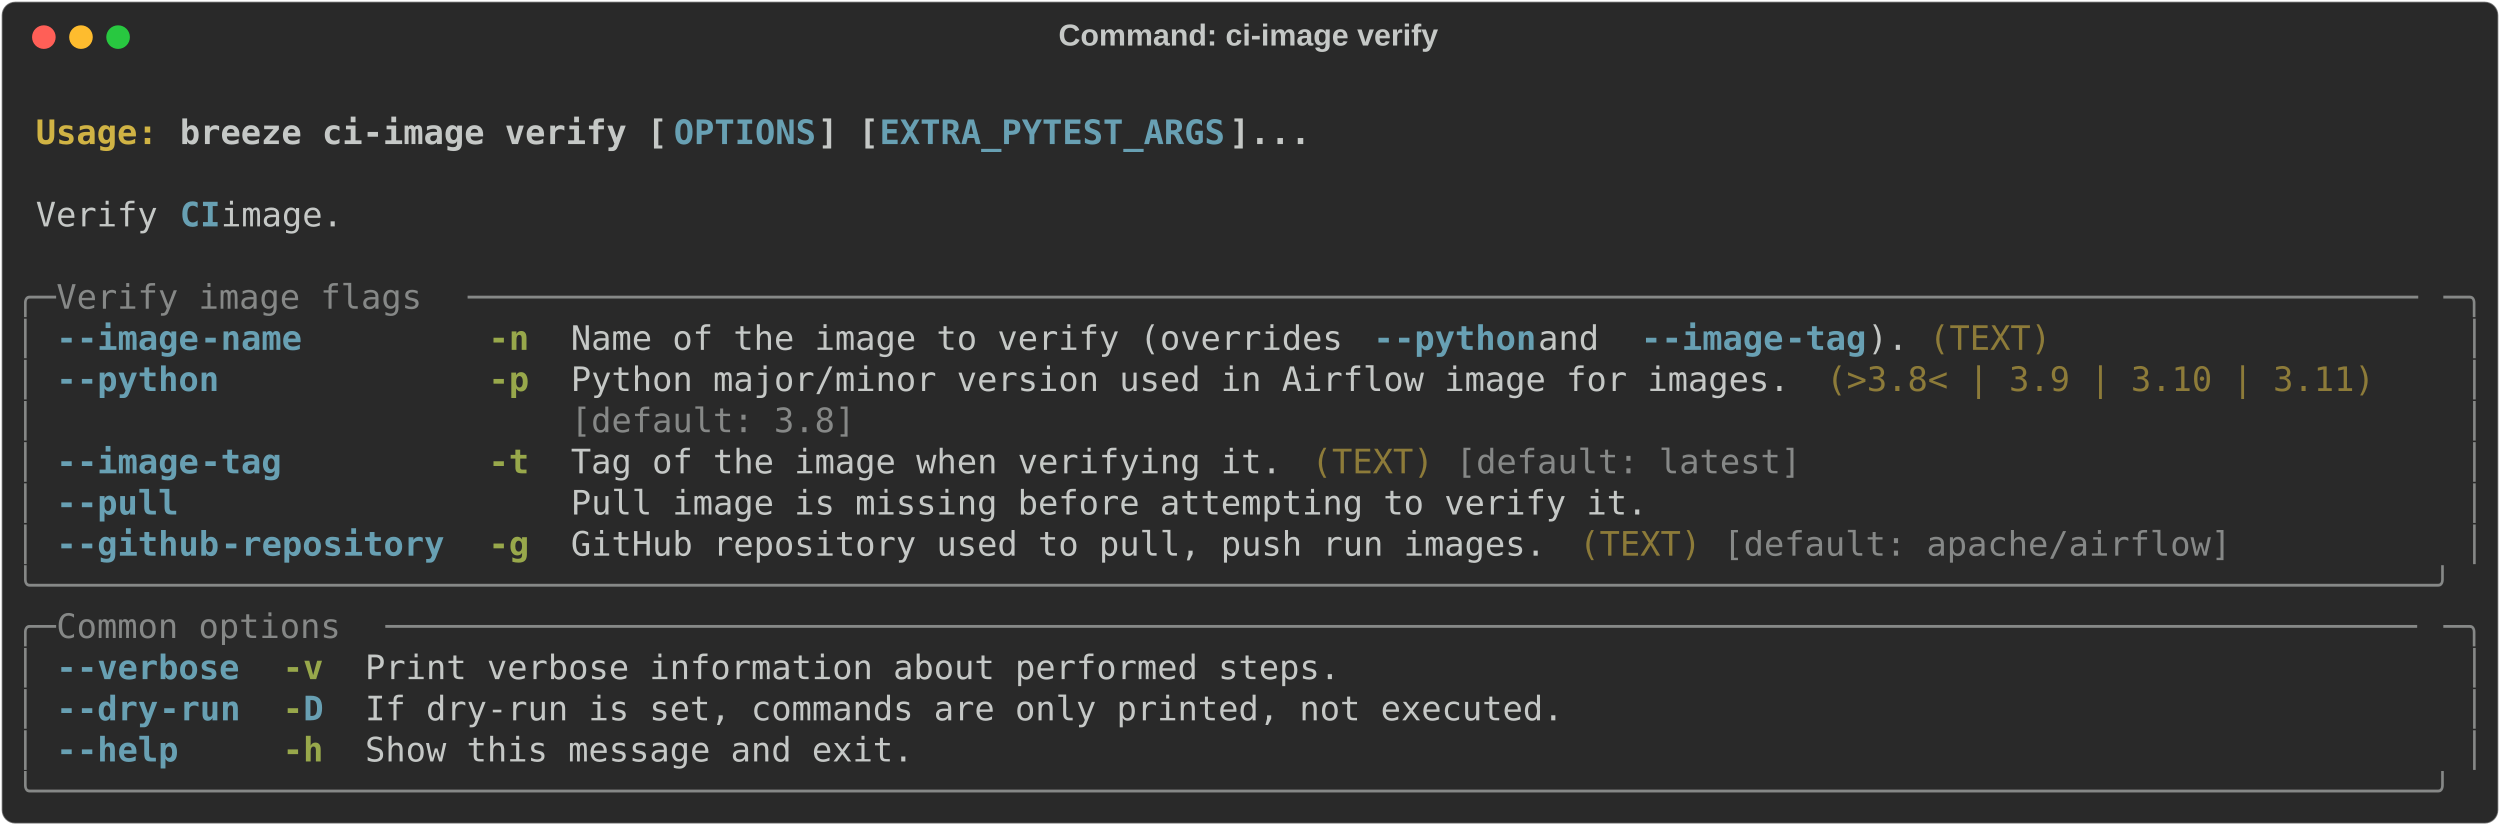
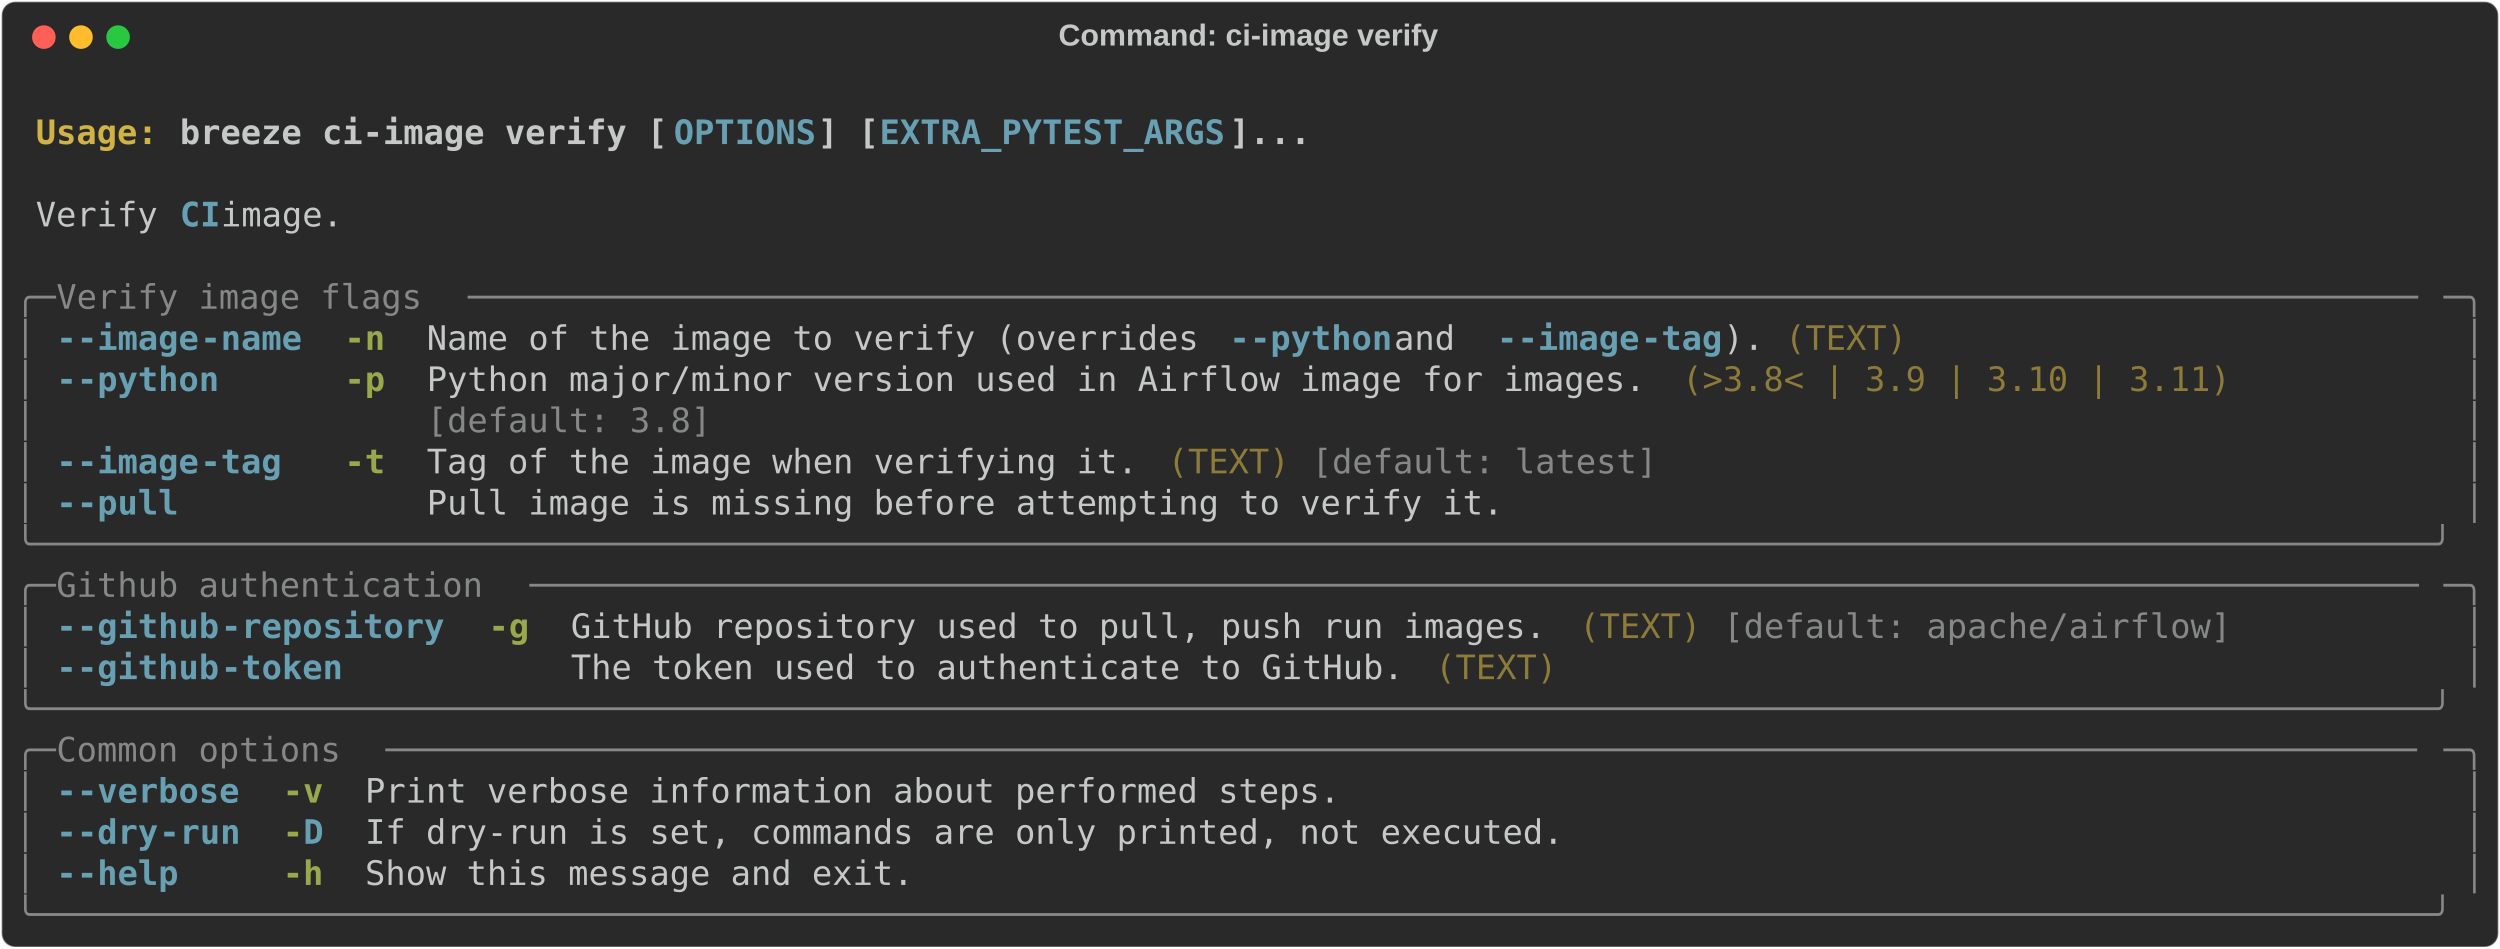
- <svg xmlns="http://www.w3.org/2000/svg" class="rich-terminal" viewBox="0 0 1482 489.2">
+ <svg xmlns="http://www.w3.org/2000/svg" class="rich-terminal" viewBox="0 0 1482 562.4">
  <style>

    @font-face {
        font-family: "Fira Code";
        src: local("FiraCode-Regular"),
                url("https://cdnjs.cloudflare.com/ajax/libs/firacode/6.2.0/woff2/FiraCode-Regular.woff2") format("woff2"),
                url("https://cdnjs.cloudflare.com/ajax/libs/firacode/6.2.0/woff/FiraCode-Regular.woff") format("woff");
        font-style: normal;
        font-weight: 400;
    }
    @font-face {
        font-family: "Fira Code";
        src: local("FiraCode-Bold"),
                url("https://cdnjs.cloudflare.com/ajax/libs/firacode/6.2.0/woff2/FiraCode-Bold.woff2") format("woff2"),
                url("https://cdnjs.cloudflare.com/ajax/libs/firacode/6.2.0/woff/FiraCode-Bold.woff") format("woff");
        font-style: bold;
        font-weight: 700;
    }

    .breeze-ci-image-verify-matrix {
        font-family: Fira Code, monospace;
        font-size: 20px;
        line-height: 24.4px;
        font-variant-east-asian: full-width;
    }

    .breeze-ci-image-verify-title {
        font-size: 18px;
        font-weight: bold;
        font-family: arial;
    }

    .breeze-ci-image-verify-r1 { fill: #c5c8c6;font-weight: bold }
.breeze-ci-image-verify-r2 { fill: #c5c8c6 }
.breeze-ci-image-verify-r3 { fill: #d0b344;font-weight: bold }
.breeze-ci-image-verify-r4 { fill: #68a0b3;font-weight: bold }
.breeze-ci-image-verify-r5 { fill: #868887 }
.breeze-ci-image-verify-r6 { fill: #98a84b;font-weight: bold }
.breeze-ci-image-verify-r7 { fill: #8d7b39 }
    </style>
  <defs>
    <clipPath id="breeze-ci-image-verify-clip-terminal">
-       <rect x="0" y="0" width="1463.0" height="438.2" />
+       <rect x="0" y="0" width="1463.0" height="511.4" />
    </clipPath>
    <clipPath id="breeze-ci-image-verify-line-0">
      <rect x="0" y="1.5" width="1464" height="24.65" />
    </clipPath>
    <clipPath id="breeze-ci-image-verify-line-1">
      <rect x="0" y="25.9" width="1464" height="24.65" />
    </clipPath>
    <clipPath id="breeze-ci-image-verify-line-2">
      <rect x="0" y="50.3" width="1464" height="24.65" />
    </clipPath>
    <clipPath id="breeze-ci-image-verify-line-3">
      <rect x="0" y="74.7" width="1464" height="24.65" />
    </clipPath>
    <clipPath id="breeze-ci-image-verify-line-4">
      <rect x="0" y="99.1" width="1464" height="24.65" />
    </clipPath>
    <clipPath id="breeze-ci-image-verify-line-5">
      <rect x="0" y="123.5" width="1464" height="24.65" />
    </clipPath>
    <clipPath id="breeze-ci-image-verify-line-6">
      <rect x="0" y="147.9" width="1464" height="24.65" />
    </clipPath>
    <clipPath id="breeze-ci-image-verify-line-7">
      <rect x="0" y="172.3" width="1464" height="24.65" />
    </clipPath>
    <clipPath id="breeze-ci-image-verify-line-8">
      <rect x="0" y="196.7" width="1464" height="24.65" />
    </clipPath>
    <clipPath id="breeze-ci-image-verify-line-9">
      <rect x="0" y="221.1" width="1464" height="24.65" />
    </clipPath>
    <clipPath id="breeze-ci-image-verify-line-10">
      <rect x="0" y="245.5" width="1464" height="24.65" />
    </clipPath>
    <clipPath id="breeze-ci-image-verify-line-11">
      <rect x="0" y="269.9" width="1464" height="24.65" />
    </clipPath>
    <clipPath id="breeze-ci-image-verify-line-12">
      <rect x="0" y="294.3" width="1464" height="24.65" />
    </clipPath>
    <clipPath id="breeze-ci-image-verify-line-13">
      <rect x="0" y="318.7" width="1464" height="24.65" />
    </clipPath>
    <clipPath id="breeze-ci-image-verify-line-14">
      <rect x="0" y="343.1" width="1464" height="24.65" />
    </clipPath>
    <clipPath id="breeze-ci-image-verify-line-15">
      <rect x="0" y="367.5" width="1464" height="24.65" />
    </clipPath>
    <clipPath id="breeze-ci-image-verify-line-16">
      <rect x="0" y="391.9" width="1464" height="24.65" />
    </clipPath>
+     <clipPath id="breeze-ci-image-verify-line-17">
+       <rect x="0" y="416.3" width="1464" height="24.65" />
+     </clipPath>
+     <clipPath id="breeze-ci-image-verify-line-18">
+       <rect x="0" y="440.7" width="1464" height="24.65" />
+     </clipPath>
+     <clipPath id="breeze-ci-image-verify-line-19">
+       <rect x="0" y="465.1" width="1464" height="24.65" />
+     </clipPath>
  </defs>
-   <rect fill="#292929" stroke="rgba(255,255,255,0.35)" stroke-width="1" x="1" y="1" width="1480" height="487.2" rx="8" />
+   <rect fill="#292929" stroke="rgba(255,255,255,0.35)" stroke-width="1" x="1" y="1" width="1480" height="560.4" rx="8" />
  <text class="breeze-ci-image-verify-title" fill="#c5c8c6" text-anchor="middle" x="740" y="27">Command: ci-image verify</text>
  <g transform="translate(26,22)">
    <circle cx="0" cy="0" r="7" fill="#ff5f57" />
    <circle cx="22" cy="0" r="7" fill="#febc2e" />
    <circle cx="44" cy="0" r="7" fill="#28c840" />
  </g>
  <g transform="translate(9, 41)" clip-path="url(#breeze-ci-image-verify-clip-terminal)">
    <g class="breeze-ci-image-verify-matrix">
      <text class="breeze-ci-image-verify-r2" x="1464" y="20" textLength="12.2" clip-path="url(#breeze-ci-image-verify-line-0)">
</text>
      <text class="breeze-ci-image-verify-r3" x="12.2" y="44.4" textLength="85.4" clip-path="url(#breeze-ci-image-verify-line-1)">Usage: </text>
      <text class="breeze-ci-image-verify-r1" x="97.6" y="44.4" textLength="292.8" clip-path="url(#breeze-ci-image-verify-line-1)">breeze ci-image verify [</text>
      <text class="breeze-ci-image-verify-r4" x="390.4" y="44.4" textLength="85.4" clip-path="url(#breeze-ci-image-verify-line-1)">OPTIONS</text>
      <text class="breeze-ci-image-verify-r1" x="475.8" y="44.4" textLength="36.6" clip-path="url(#breeze-ci-image-verify-line-1)">] [</text>
      <text class="breeze-ci-image-verify-r4" x="512.4" y="44.4" textLength="207.4" clip-path="url(#breeze-ci-image-verify-line-1)">EXTRA_PYTEST_ARGS</text>
      <text class="breeze-ci-image-verify-r1" x="719.8" y="44.4" textLength="48.8" clip-path="url(#breeze-ci-image-verify-line-1)">]...</text>
      <text class="breeze-ci-image-verify-r2" x="1464" y="44.4" textLength="12.2" clip-path="url(#breeze-ci-image-verify-line-1)">
</text>
      <text class="breeze-ci-image-verify-r2" x="1464" y="68.8" textLength="12.2" clip-path="url(#breeze-ci-image-verify-line-2)">
</text>
      <text class="breeze-ci-image-verify-r2" x="12.2" y="93.2" textLength="85.4" clip-path="url(#breeze-ci-image-verify-line-3)">Verify </text>
      <text class="breeze-ci-image-verify-r4" x="97.6" y="93.2" textLength="24.4" clip-path="url(#breeze-ci-image-verify-line-3)">CI</text>
      <text class="breeze-ci-image-verify-r2" x="122" y="93.2" textLength="85.4" clip-path="url(#breeze-ci-image-verify-line-3)"> image.</text>
      <text class="breeze-ci-image-verify-r2" x="1464" y="93.2" textLength="12.2" clip-path="url(#breeze-ci-image-verify-line-3)">
</text>
      <text class="breeze-ci-image-verify-r2" x="1464" y="117.6" textLength="12.2" clip-path="url(#breeze-ci-image-verify-line-4)">
</text>
      <text class="breeze-ci-image-verify-r5" x="0" y="142" textLength="24.4" clip-path="url(#breeze-ci-image-verify-line-5)">╭─</text>
      <text class="breeze-ci-image-verify-r5" x="24.4" y="142" textLength="244" clip-path="url(#breeze-ci-image-verify-line-5)"> Verify image flags </text>
      <text class="breeze-ci-image-verify-r5" x="268.4" y="142" textLength="1171.2" clip-path="url(#breeze-ci-image-verify-line-5)">────────────────────────────────────────────────────────────────────────────────────────────────</text>
      <text class="breeze-ci-image-verify-r5" x="1439.6" y="142" textLength="24.4" clip-path="url(#breeze-ci-image-verify-line-5)">─╮</text>
      <text class="breeze-ci-image-verify-r2" x="1464" y="142" textLength="12.2" clip-path="url(#breeze-ci-image-verify-line-5)">
</text>
      <text class="breeze-ci-image-verify-r5" x="0" y="166.4" textLength="12.2" clip-path="url(#breeze-ci-image-verify-line-6)">│</text>
      <text class="breeze-ci-image-verify-r4" x="24.4" y="166.4" textLength="12.2" clip-path="url(#breeze-ci-image-verify-line-6)">-</text>
      <text class="breeze-ci-image-verify-r4" x="36.6" y="166.4" textLength="73.2" clip-path="url(#breeze-ci-image-verify-line-6)">-image</text>
      <text class="breeze-ci-image-verify-r4" x="109.8" y="166.4" textLength="61" clip-path="url(#breeze-ci-image-verify-line-6)">-name</text>
-       <text class="breeze-ci-image-verify-r6" x="280.6" y="166.4" textLength="24.4" clip-path="url(#breeze-ci-image-verify-line-6)">-n</text>
-       <text class="breeze-ci-image-verify-r2" x="329.4" y="166.4" textLength="475.8" clip-path="url(#breeze-ci-image-verify-line-6)">Name of the image to verify (overrides </text>
-       <text class="breeze-ci-image-verify-r4" x="805.2" y="166.4" textLength="12.2" clip-path="url(#breeze-ci-image-verify-line-6)">-</text>
-       <text class="breeze-ci-image-verify-r4" x="817.4" y="166.4" textLength="85.4" clip-path="url(#breeze-ci-image-verify-line-6)">-python</text>
-       <text class="breeze-ci-image-verify-r2" x="902.8" y="166.4" textLength="61" clip-path="url(#breeze-ci-image-verify-line-6)"> and </text>
-       <text class="breeze-ci-image-verify-r4" x="963.8" y="166.4" textLength="12.2" clip-path="url(#breeze-ci-image-verify-line-6)">-</text>
-       <text class="breeze-ci-image-verify-r4" x="976" y="166.4" textLength="73.2" clip-path="url(#breeze-ci-image-verify-line-6)">-image</text>
-       <text class="breeze-ci-image-verify-r4" x="1049.2" y="166.4" textLength="48.8" clip-path="url(#breeze-ci-image-verify-line-6)">-tag</text>
-       <text class="breeze-ci-image-verify-r2" x="1098" y="166.4" textLength="24.4" clip-path="url(#breeze-ci-image-verify-line-6)">).</text>
-       <text class="breeze-ci-image-verify-r7" x="1134.6" y="166.4" textLength="73.2" clip-path="url(#breeze-ci-image-verify-line-6)">(TEXT)</text>
+       <text class="breeze-ci-image-verify-r6" x="195.2" y="166.4" textLength="24.4" clip-path="url(#breeze-ci-image-verify-line-6)">-n</text>
+       <text class="breeze-ci-image-verify-r2" x="244" y="166.4" textLength="475.8" clip-path="url(#breeze-ci-image-verify-line-6)">Name of the image to verify (overrides </text>
+       <text class="breeze-ci-image-verify-r4" x="719.8" y="166.4" textLength="12.2" clip-path="url(#breeze-ci-image-verify-line-6)">-</text>
+       <text class="breeze-ci-image-verify-r4" x="732" y="166.4" textLength="85.4" clip-path="url(#breeze-ci-image-verify-line-6)">-python</text>
+       <text class="breeze-ci-image-verify-r2" x="817.4" y="166.4" textLength="61" clip-path="url(#breeze-ci-image-verify-line-6)"> and </text>
+       <text class="breeze-ci-image-verify-r4" x="878.4" y="166.4" textLength="12.2" clip-path="url(#breeze-ci-image-verify-line-6)">-</text>
+       <text class="breeze-ci-image-verify-r4" x="890.6" y="166.4" textLength="73.2" clip-path="url(#breeze-ci-image-verify-line-6)">-image</text>
+       <text class="breeze-ci-image-verify-r4" x="963.8" y="166.4" textLength="48.8" clip-path="url(#breeze-ci-image-verify-line-6)">-tag</text>
+       <text class="breeze-ci-image-verify-r2" x="1012.6" y="166.4" textLength="24.4" clip-path="url(#breeze-ci-image-verify-line-6)">).</text>
+       <text class="breeze-ci-image-verify-r7" x="1049.2" y="166.4" textLength="73.2" clip-path="url(#breeze-ci-image-verify-line-6)">(TEXT)</text>
      <text class="breeze-ci-image-verify-r5" x="1451.8" y="166.4" textLength="12.2" clip-path="url(#breeze-ci-image-verify-line-6)">│</text>
      <text class="breeze-ci-image-verify-r2" x="1464" y="166.4" textLength="12.2" clip-path="url(#breeze-ci-image-verify-line-6)">
</text>
      <text class="breeze-ci-image-verify-r5" x="0" y="190.8" textLength="12.2" clip-path="url(#breeze-ci-image-verify-line-7)">│</text>
      <text class="breeze-ci-image-verify-r4" x="24.4" y="190.8" textLength="12.2" clip-path="url(#breeze-ci-image-verify-line-7)">-</text>
      <text class="breeze-ci-image-verify-r4" x="36.6" y="190.8" textLength="85.4" clip-path="url(#breeze-ci-image-verify-line-7)">-python</text>
-       <text class="breeze-ci-image-verify-r6" x="280.6" y="190.8" textLength="24.4" clip-path="url(#breeze-ci-image-verify-line-7)">-p</text>
-       <text class="breeze-ci-image-verify-r2" x="329.4" y="190.8" textLength="732" clip-path="url(#breeze-ci-image-verify-line-7)">Python major/minor version used in Airflow image for images.</text>
-       <text class="breeze-ci-image-verify-r7" x="1073.6" y="190.8" textLength="329.4" clip-path="url(#breeze-ci-image-verify-line-7)">(&gt;3.8&lt; | 3.9 | 3.10 | 3.11)</text>
+       <text class="breeze-ci-image-verify-r6" x="195.2" y="190.8" textLength="24.4" clip-path="url(#breeze-ci-image-verify-line-7)">-p</text>
+       <text class="breeze-ci-image-verify-r2" x="244" y="190.8" textLength="732" clip-path="url(#breeze-ci-image-verify-line-7)">Python major/minor version used in Airflow image for images.</text>
+       <text class="breeze-ci-image-verify-r7" x="988.2" y="190.8" textLength="329.4" clip-path="url(#breeze-ci-image-verify-line-7)">(&gt;3.8&lt; | 3.9 | 3.10 | 3.11)</text>
      <text class="breeze-ci-image-verify-r5" x="1451.8" y="190.8" textLength="12.2" clip-path="url(#breeze-ci-image-verify-line-7)">│</text>
      <text class="breeze-ci-image-verify-r2" x="1464" y="190.8" textLength="12.2" clip-path="url(#breeze-ci-image-verify-line-7)">
</text>
      <text class="breeze-ci-image-verify-r5" x="0" y="215.2" textLength="12.2" clip-path="url(#breeze-ci-image-verify-line-8)">│</text>
-       <text class="breeze-ci-image-verify-r5" x="329.4" y="215.2" textLength="732" clip-path="url(#breeze-ci-image-verify-line-8)">[default: 3.8]                                              </text>
+       <text class="breeze-ci-image-verify-r5" x="244" y="215.2" textLength="732" clip-path="url(#breeze-ci-image-verify-line-8)">[default: 3.8]                                              </text>
      <text class="breeze-ci-image-verify-r5" x="1451.8" y="215.2" textLength="12.2" clip-path="url(#breeze-ci-image-verify-line-8)">│</text>
      <text class="breeze-ci-image-verify-r2" x="1464" y="215.2" textLength="12.2" clip-path="url(#breeze-ci-image-verify-line-8)">
</text>
      <text class="breeze-ci-image-verify-r5" x="0" y="239.6" textLength="12.2" clip-path="url(#breeze-ci-image-verify-line-9)">│</text>
      <text class="breeze-ci-image-verify-r4" x="24.4" y="239.6" textLength="12.2" clip-path="url(#breeze-ci-image-verify-line-9)">-</text>
      <text class="breeze-ci-image-verify-r4" x="36.6" y="239.6" textLength="73.2" clip-path="url(#breeze-ci-image-verify-line-9)">-image</text>
      <text class="breeze-ci-image-verify-r4" x="109.8" y="239.6" textLength="48.8" clip-path="url(#breeze-ci-image-verify-line-9)">-tag</text>
-       <text class="breeze-ci-image-verify-r6" x="280.6" y="239.6" textLength="24.4" clip-path="url(#breeze-ci-image-verify-line-9)">-t</text>
-       <text class="breeze-ci-image-verify-r2" x="329.4" y="239.6" textLength="427" clip-path="url(#breeze-ci-image-verify-line-9)">Tag of the image when verifying it.</text>
-       <text class="breeze-ci-image-verify-r7" x="768.6" y="239.6" textLength="73.2" clip-path="url(#breeze-ci-image-verify-line-9)">(TEXT)</text>
-       <text class="breeze-ci-image-verify-r5" x="854" y="239.6" textLength="207.4" clip-path="url(#breeze-ci-image-verify-line-9)">[default: latest]</text>
+       <text class="breeze-ci-image-verify-r6" x="195.2" y="239.6" textLength="24.4" clip-path="url(#breeze-ci-image-verify-line-9)">-t</text>
+       <text class="breeze-ci-image-verify-r2" x="244" y="239.6" textLength="427" clip-path="url(#breeze-ci-image-verify-line-9)">Tag of the image when verifying it.</text>
+       <text class="breeze-ci-image-verify-r7" x="683.2" y="239.6" textLength="73.2" clip-path="url(#breeze-ci-image-verify-line-9)">(TEXT)</text>
+       <text class="breeze-ci-image-verify-r5" x="768.6" y="239.6" textLength="207.4" clip-path="url(#breeze-ci-image-verify-line-9)">[default: latest]</text>
      <text class="breeze-ci-image-verify-r5" x="1451.8" y="239.6" textLength="12.2" clip-path="url(#breeze-ci-image-verify-line-9)">│</text>
      <text class="breeze-ci-image-verify-r2" x="1464" y="239.6" textLength="12.2" clip-path="url(#breeze-ci-image-verify-line-9)">
</text>
      <text class="breeze-ci-image-verify-r5" x="0" y="264" textLength="12.2" clip-path="url(#breeze-ci-image-verify-line-10)">│</text>
      <text class="breeze-ci-image-verify-r4" x="24.4" y="264" textLength="12.2" clip-path="url(#breeze-ci-image-verify-line-10)">-</text>
      <text class="breeze-ci-image-verify-r4" x="36.6" y="264" textLength="61" clip-path="url(#breeze-ci-image-verify-line-10)">-pull</text>
-       <text class="breeze-ci-image-verify-r2" x="329.4" y="264" textLength="646.6" clip-path="url(#breeze-ci-image-verify-line-10)">Pull image is missing before attempting to verify it.</text>
+       <text class="breeze-ci-image-verify-r2" x="244" y="264" textLength="646.6" clip-path="url(#breeze-ci-image-verify-line-10)">Pull image is missing before attempting to verify it.</text>
      <text class="breeze-ci-image-verify-r5" x="1451.8" y="264" textLength="12.2" clip-path="url(#breeze-ci-image-verify-line-10)">│</text>
      <text class="breeze-ci-image-verify-r2" x="1464" y="264" textLength="12.2" clip-path="url(#breeze-ci-image-verify-line-10)">
</text>
-       <text class="breeze-ci-image-verify-r5" x="0" y="288.4" textLength="12.2" clip-path="url(#breeze-ci-image-verify-line-11)">│</text>
-       <text class="breeze-ci-image-verify-r4" x="24.4" y="288.4" textLength="12.2" clip-path="url(#breeze-ci-image-verify-line-11)">-</text>
-       <text class="breeze-ci-image-verify-r4" x="36.6" y="288.4" textLength="85.4" clip-path="url(#breeze-ci-image-verify-line-11)">-github</text>
-       <text class="breeze-ci-image-verify-r4" x="122" y="288.4" textLength="134.2" clip-path="url(#breeze-ci-image-verify-line-11)">-repository</text>
-       <text class="breeze-ci-image-verify-r6" x="280.6" y="288.4" textLength="24.4" clip-path="url(#breeze-ci-image-verify-line-11)">-g</text>
-       <text class="breeze-ci-image-verify-r2" x="329.4" y="288.4" textLength="585.6" clip-path="url(#breeze-ci-image-verify-line-11)">GitHub repository used to pull, push run images.</text>
-       <text class="breeze-ci-image-verify-r7" x="927.2" y="288.4" textLength="73.2" clip-path="url(#breeze-ci-image-verify-line-11)">(TEXT)</text>
-       <text class="breeze-ci-image-verify-r5" x="1012.6" y="288.4" textLength="305" clip-path="url(#breeze-ci-image-verify-line-11)">[default: apache/airflow]</text>
-       <text class="breeze-ci-image-verify-r5" x="1451.8" y="288.4" textLength="12.2" clip-path="url(#breeze-ci-image-verify-line-11)">│</text>
+       <text class="breeze-ci-image-verify-r5" x="0" y="288.4" textLength="1464" clip-path="url(#breeze-ci-image-verify-line-11)">╰──────────────────────────────────────────────────────────────────────────────────────────────────────────────────────╯</text>
      <text class="breeze-ci-image-verify-r2" x="1464" y="288.4" textLength="12.2" clip-path="url(#breeze-ci-image-verify-line-11)">
</text>
-       <text class="breeze-ci-image-verify-r5" x="0" y="312.8" textLength="1464" clip-path="url(#breeze-ci-image-verify-line-12)">╰──────────────────────────────────────────────────────────────────────────────────────────────────────────────────────╯</text>
+       <text class="breeze-ci-image-verify-r5" x="0" y="312.8" textLength="24.4" clip-path="url(#breeze-ci-image-verify-line-12)">╭─</text>
+       <text class="breeze-ci-image-verify-r5" x="24.4" y="312.8" textLength="280.6" clip-path="url(#breeze-ci-image-verify-line-12)"> Github authentication </text>
+       <text class="breeze-ci-image-verify-r5" x="305" y="312.8" textLength="1134.6" clip-path="url(#breeze-ci-image-verify-line-12)">─────────────────────────────────────────────────────────────────────────────────────────────</text>
+       <text class="breeze-ci-image-verify-r5" x="1439.6" y="312.8" textLength="24.4" clip-path="url(#breeze-ci-image-verify-line-12)">─╮</text>
      <text class="breeze-ci-image-verify-r2" x="1464" y="312.8" textLength="12.2" clip-path="url(#breeze-ci-image-verify-line-12)">
</text>
-       <text class="breeze-ci-image-verify-r5" x="0" y="337.2" textLength="24.4" clip-path="url(#breeze-ci-image-verify-line-13)">╭─</text>
-       <text class="breeze-ci-image-verify-r5" x="24.4" y="337.2" textLength="195.2" clip-path="url(#breeze-ci-image-verify-line-13)"> Common options </text>
-       <text class="breeze-ci-image-verify-r5" x="219.6" y="337.2" textLength="1220" clip-path="url(#breeze-ci-image-verify-line-13)">────────────────────────────────────────────────────────────────────────────────────────────────────</text>
-       <text class="breeze-ci-image-verify-r5" x="1439.6" y="337.2" textLength="24.4" clip-path="url(#breeze-ci-image-verify-line-13)">─╮</text>
+       <text class="breeze-ci-image-verify-r5" x="0" y="337.2" textLength="12.2" clip-path="url(#breeze-ci-image-verify-line-13)">│</text>
+       <text class="breeze-ci-image-verify-r4" x="24.4" y="337.2" textLength="12.2" clip-path="url(#breeze-ci-image-verify-line-13)">-</text>
+       <text class="breeze-ci-image-verify-r4" x="36.6" y="337.2" textLength="85.4" clip-path="url(#breeze-ci-image-verify-line-13)">-github</text>
+       <text class="breeze-ci-image-verify-r4" x="122" y="337.2" textLength="134.2" clip-path="url(#breeze-ci-image-verify-line-13)">-repository</text>
+       <text class="breeze-ci-image-verify-r6" x="280.6" y="337.2" textLength="24.4" clip-path="url(#breeze-ci-image-verify-line-13)">-g</text>
+       <text class="breeze-ci-image-verify-r2" x="329.4" y="337.2" textLength="585.6" clip-path="url(#breeze-ci-image-verify-line-13)">GitHub repository used to pull, push run images.</text>
+       <text class="breeze-ci-image-verify-r7" x="927.2" y="337.2" textLength="73.2" clip-path="url(#breeze-ci-image-verify-line-13)">(TEXT)</text>
+       <text class="breeze-ci-image-verify-r5" x="1012.6" y="337.2" textLength="305" clip-path="url(#breeze-ci-image-verify-line-13)">[default: apache/airflow]</text>
+       <text class="breeze-ci-image-verify-r5" x="1451.8" y="337.2" textLength="12.2" clip-path="url(#breeze-ci-image-verify-line-13)">│</text>
      <text class="breeze-ci-image-verify-r2" x="1464" y="337.2" textLength="12.2" clip-path="url(#breeze-ci-image-verify-line-13)">
</text>
      <text class="breeze-ci-image-verify-r5" x="0" y="361.6" textLength="12.2" clip-path="url(#breeze-ci-image-verify-line-14)">│</text>
      <text class="breeze-ci-image-verify-r4" x="24.4" y="361.6" textLength="12.2" clip-path="url(#breeze-ci-image-verify-line-14)">-</text>
-       <text class="breeze-ci-image-verify-r4" x="36.6" y="361.6" textLength="97.6" clip-path="url(#breeze-ci-image-verify-line-14)">-verbose</text>
-       <text class="breeze-ci-image-verify-r6" x="158.6" y="361.6" textLength="24.4" clip-path="url(#breeze-ci-image-verify-line-14)">-v</text>
-       <text class="breeze-ci-image-verify-r2" x="207.4" y="361.6" textLength="585.6" clip-path="url(#breeze-ci-image-verify-line-14)">Print verbose information about performed steps.</text>
+       <text class="breeze-ci-image-verify-r4" x="36.6" y="361.6" textLength="85.4" clip-path="url(#breeze-ci-image-verify-line-14)">-github</text>
+       <text class="breeze-ci-image-verify-r4" x="122" y="361.6" textLength="73.2" clip-path="url(#breeze-ci-image-verify-line-14)">-token</text>
+       <text class="breeze-ci-image-verify-r2" x="329.4" y="361.6" textLength="500.2" clip-path="url(#breeze-ci-image-verify-line-14)">The token used to authenticate to GitHub.</text>
+       <text class="breeze-ci-image-verify-r7" x="841.8" y="361.6" textLength="73.2" clip-path="url(#breeze-ci-image-verify-line-14)">(TEXT)</text>
      <text class="breeze-ci-image-verify-r5" x="1451.8" y="361.6" textLength="12.2" clip-path="url(#breeze-ci-image-verify-line-14)">│</text>
      <text class="breeze-ci-image-verify-r2" x="1464" y="361.6" textLength="12.2" clip-path="url(#breeze-ci-image-verify-line-14)">
</text>
-       <text class="breeze-ci-image-verify-r5" x="0" y="386" textLength="12.2" clip-path="url(#breeze-ci-image-verify-line-15)">│</text>
-       <text class="breeze-ci-image-verify-r4" x="24.4" y="386" textLength="12.2" clip-path="url(#breeze-ci-image-verify-line-15)">-</text>
-       <text class="breeze-ci-image-verify-r4" x="36.6" y="386" textLength="48.8" clip-path="url(#breeze-ci-image-verify-line-15)">-dry</text>
-       <text class="breeze-ci-image-verify-r4" x="85.4" y="386" textLength="48.8" clip-path="url(#breeze-ci-image-verify-line-15)">-run</text>
-       <text class="breeze-ci-image-verify-r6" x="158.6" y="386" textLength="12.2" clip-path="url(#breeze-ci-image-verify-line-15)">-</text>
-       <text class="breeze-ci-image-verify-r4" x="170.8" y="386" textLength="12.2" clip-path="url(#breeze-ci-image-verify-line-15)">D</text>
-       <text class="breeze-ci-image-verify-r2" x="207.4" y="386" textLength="719.8" clip-path="url(#breeze-ci-image-verify-line-15)">If dry-run is set, commands are only printed, not executed.</text>
-       <text class="breeze-ci-image-verify-r5" x="1451.8" y="386" textLength="12.2" clip-path="url(#breeze-ci-image-verify-line-15)">│</text>
+       <text class="breeze-ci-image-verify-r5" x="0" y="386" textLength="1464" clip-path="url(#breeze-ci-image-verify-line-15)">╰──────────────────────────────────────────────────────────────────────────────────────────────────────────────────────╯</text>
      <text class="breeze-ci-image-verify-r2" x="1464" y="386" textLength="12.2" clip-path="url(#breeze-ci-image-verify-line-15)">
</text>
-       <text class="breeze-ci-image-verify-r5" x="0" y="410.4" textLength="12.2" clip-path="url(#breeze-ci-image-verify-line-16)">│</text>
-       <text class="breeze-ci-image-verify-r4" x="24.4" y="410.4" textLength="12.2" clip-path="url(#breeze-ci-image-verify-line-16)">-</text>
-       <text class="breeze-ci-image-verify-r4" x="36.6" y="410.4" textLength="61" clip-path="url(#breeze-ci-image-verify-line-16)">-help</text>
-       <text class="breeze-ci-image-verify-r6" x="158.6" y="410.4" textLength="24.4" clip-path="url(#breeze-ci-image-verify-line-16)">-h</text>
-       <text class="breeze-ci-image-verify-r2" x="207.4" y="410.4" textLength="329.4" clip-path="url(#breeze-ci-image-verify-line-16)">Show this message and exit.</text>
-       <text class="breeze-ci-image-verify-r5" x="1451.8" y="410.4" textLength="12.2" clip-path="url(#breeze-ci-image-verify-line-16)">│</text>
+       <text class="breeze-ci-image-verify-r5" x="0" y="410.4" textLength="24.4" clip-path="url(#breeze-ci-image-verify-line-16)">╭─</text>
+       <text class="breeze-ci-image-verify-r5" x="24.4" y="410.4" textLength="195.2" clip-path="url(#breeze-ci-image-verify-line-16)"> Common options </text>
+       <text class="breeze-ci-image-verify-r5" x="219.6" y="410.4" textLength="1220" clip-path="url(#breeze-ci-image-verify-line-16)">────────────────────────────────────────────────────────────────────────────────────────────────────</text>
+       <text class="breeze-ci-image-verify-r5" x="1439.6" y="410.4" textLength="24.4" clip-path="url(#breeze-ci-image-verify-line-16)">─╮</text>
      <text class="breeze-ci-image-verify-r2" x="1464" y="410.4" textLength="12.2" clip-path="url(#breeze-ci-image-verify-line-16)">
</text>
-       <text class="breeze-ci-image-verify-r5" x="0" y="434.8" textLength="1464" clip-path="url(#breeze-ci-image-verify-line-17)">╰──────────────────────────────────────────────────────────────────────────────────────────────────────────────────────╯</text>
+       <text class="breeze-ci-image-verify-r5" x="0" y="434.8" textLength="12.2" clip-path="url(#breeze-ci-image-verify-line-17)">│</text>
+       <text class="breeze-ci-image-verify-r4" x="24.4" y="434.8" textLength="12.2" clip-path="url(#breeze-ci-image-verify-line-17)">-</text>
+       <text class="breeze-ci-image-verify-r4" x="36.6" y="434.8" textLength="97.6" clip-path="url(#breeze-ci-image-verify-line-17)">-verbose</text>
+       <text class="breeze-ci-image-verify-r6" x="158.6" y="434.8" textLength="24.4" clip-path="url(#breeze-ci-image-verify-line-17)">-v</text>
+       <text class="breeze-ci-image-verify-r2" x="207.4" y="434.8" textLength="585.6" clip-path="url(#breeze-ci-image-verify-line-17)">Print verbose information about performed steps.</text>
+       <text class="breeze-ci-image-verify-r5" x="1451.8" y="434.8" textLength="12.2" clip-path="url(#breeze-ci-image-verify-line-17)">│</text>
      <text class="breeze-ci-image-verify-r2" x="1464" y="434.8" textLength="12.2" clip-path="url(#breeze-ci-image-verify-line-17)">
+ </text>
+       <text class="breeze-ci-image-verify-r5" x="0" y="459.2" textLength="12.2" clip-path="url(#breeze-ci-image-verify-line-18)">│</text>
+       <text class="breeze-ci-image-verify-r4" x="24.4" y="459.2" textLength="12.2" clip-path="url(#breeze-ci-image-verify-line-18)">-</text>
+       <text class="breeze-ci-image-verify-r4" x="36.6" y="459.2" textLength="48.8" clip-path="url(#breeze-ci-image-verify-line-18)">-dry</text>
+       <text class="breeze-ci-image-verify-r4" x="85.4" y="459.2" textLength="48.8" clip-path="url(#breeze-ci-image-verify-line-18)">-run</text>
+       <text class="breeze-ci-image-verify-r6" x="158.6" y="459.2" textLength="12.2" clip-path="url(#breeze-ci-image-verify-line-18)">-</text>
+       <text class="breeze-ci-image-verify-r4" x="170.8" y="459.2" textLength="12.2" clip-path="url(#breeze-ci-image-verify-line-18)">D</text>
+       <text class="breeze-ci-image-verify-r2" x="207.4" y="459.2" textLength="719.8" clip-path="url(#breeze-ci-image-verify-line-18)">If dry-run is set, commands are only printed, not executed.</text>
+       <text class="breeze-ci-image-verify-r5" x="1451.8" y="459.2" textLength="12.2" clip-path="url(#breeze-ci-image-verify-line-18)">│</text>
+       <text class="breeze-ci-image-verify-r2" x="1464" y="459.2" textLength="12.2" clip-path="url(#breeze-ci-image-verify-line-18)">
+ </text>
+       <text class="breeze-ci-image-verify-r5" x="0" y="483.6" textLength="12.2" clip-path="url(#breeze-ci-image-verify-line-19)">│</text>
+       <text class="breeze-ci-image-verify-r4" x="24.4" y="483.6" textLength="12.2" clip-path="url(#breeze-ci-image-verify-line-19)">-</text>
+       <text class="breeze-ci-image-verify-r4" x="36.6" y="483.6" textLength="61" clip-path="url(#breeze-ci-image-verify-line-19)">-help</text>
+       <text class="breeze-ci-image-verify-r6" x="158.6" y="483.6" textLength="24.4" clip-path="url(#breeze-ci-image-verify-line-19)">-h</text>
+       <text class="breeze-ci-image-verify-r2" x="207.4" y="483.6" textLength="329.4" clip-path="url(#breeze-ci-image-verify-line-19)">Show this message and exit.</text>
+       <text class="breeze-ci-image-verify-r5" x="1451.8" y="483.6" textLength="12.2" clip-path="url(#breeze-ci-image-verify-line-19)">│</text>
+       <text class="breeze-ci-image-verify-r2" x="1464" y="483.6" textLength="12.2" clip-path="url(#breeze-ci-image-verify-line-19)">
+ </text>
+       <text class="breeze-ci-image-verify-r5" x="0" y="508" textLength="1464" clip-path="url(#breeze-ci-image-verify-line-20)">╰──────────────────────────────────────────────────────────────────────────────────────────────────────────────────────╯</text>
+       <text class="breeze-ci-image-verify-r2" x="1464" y="508" textLength="12.2" clip-path="url(#breeze-ci-image-verify-line-20)">
</text>
    </g>
  </g>
</svg>
